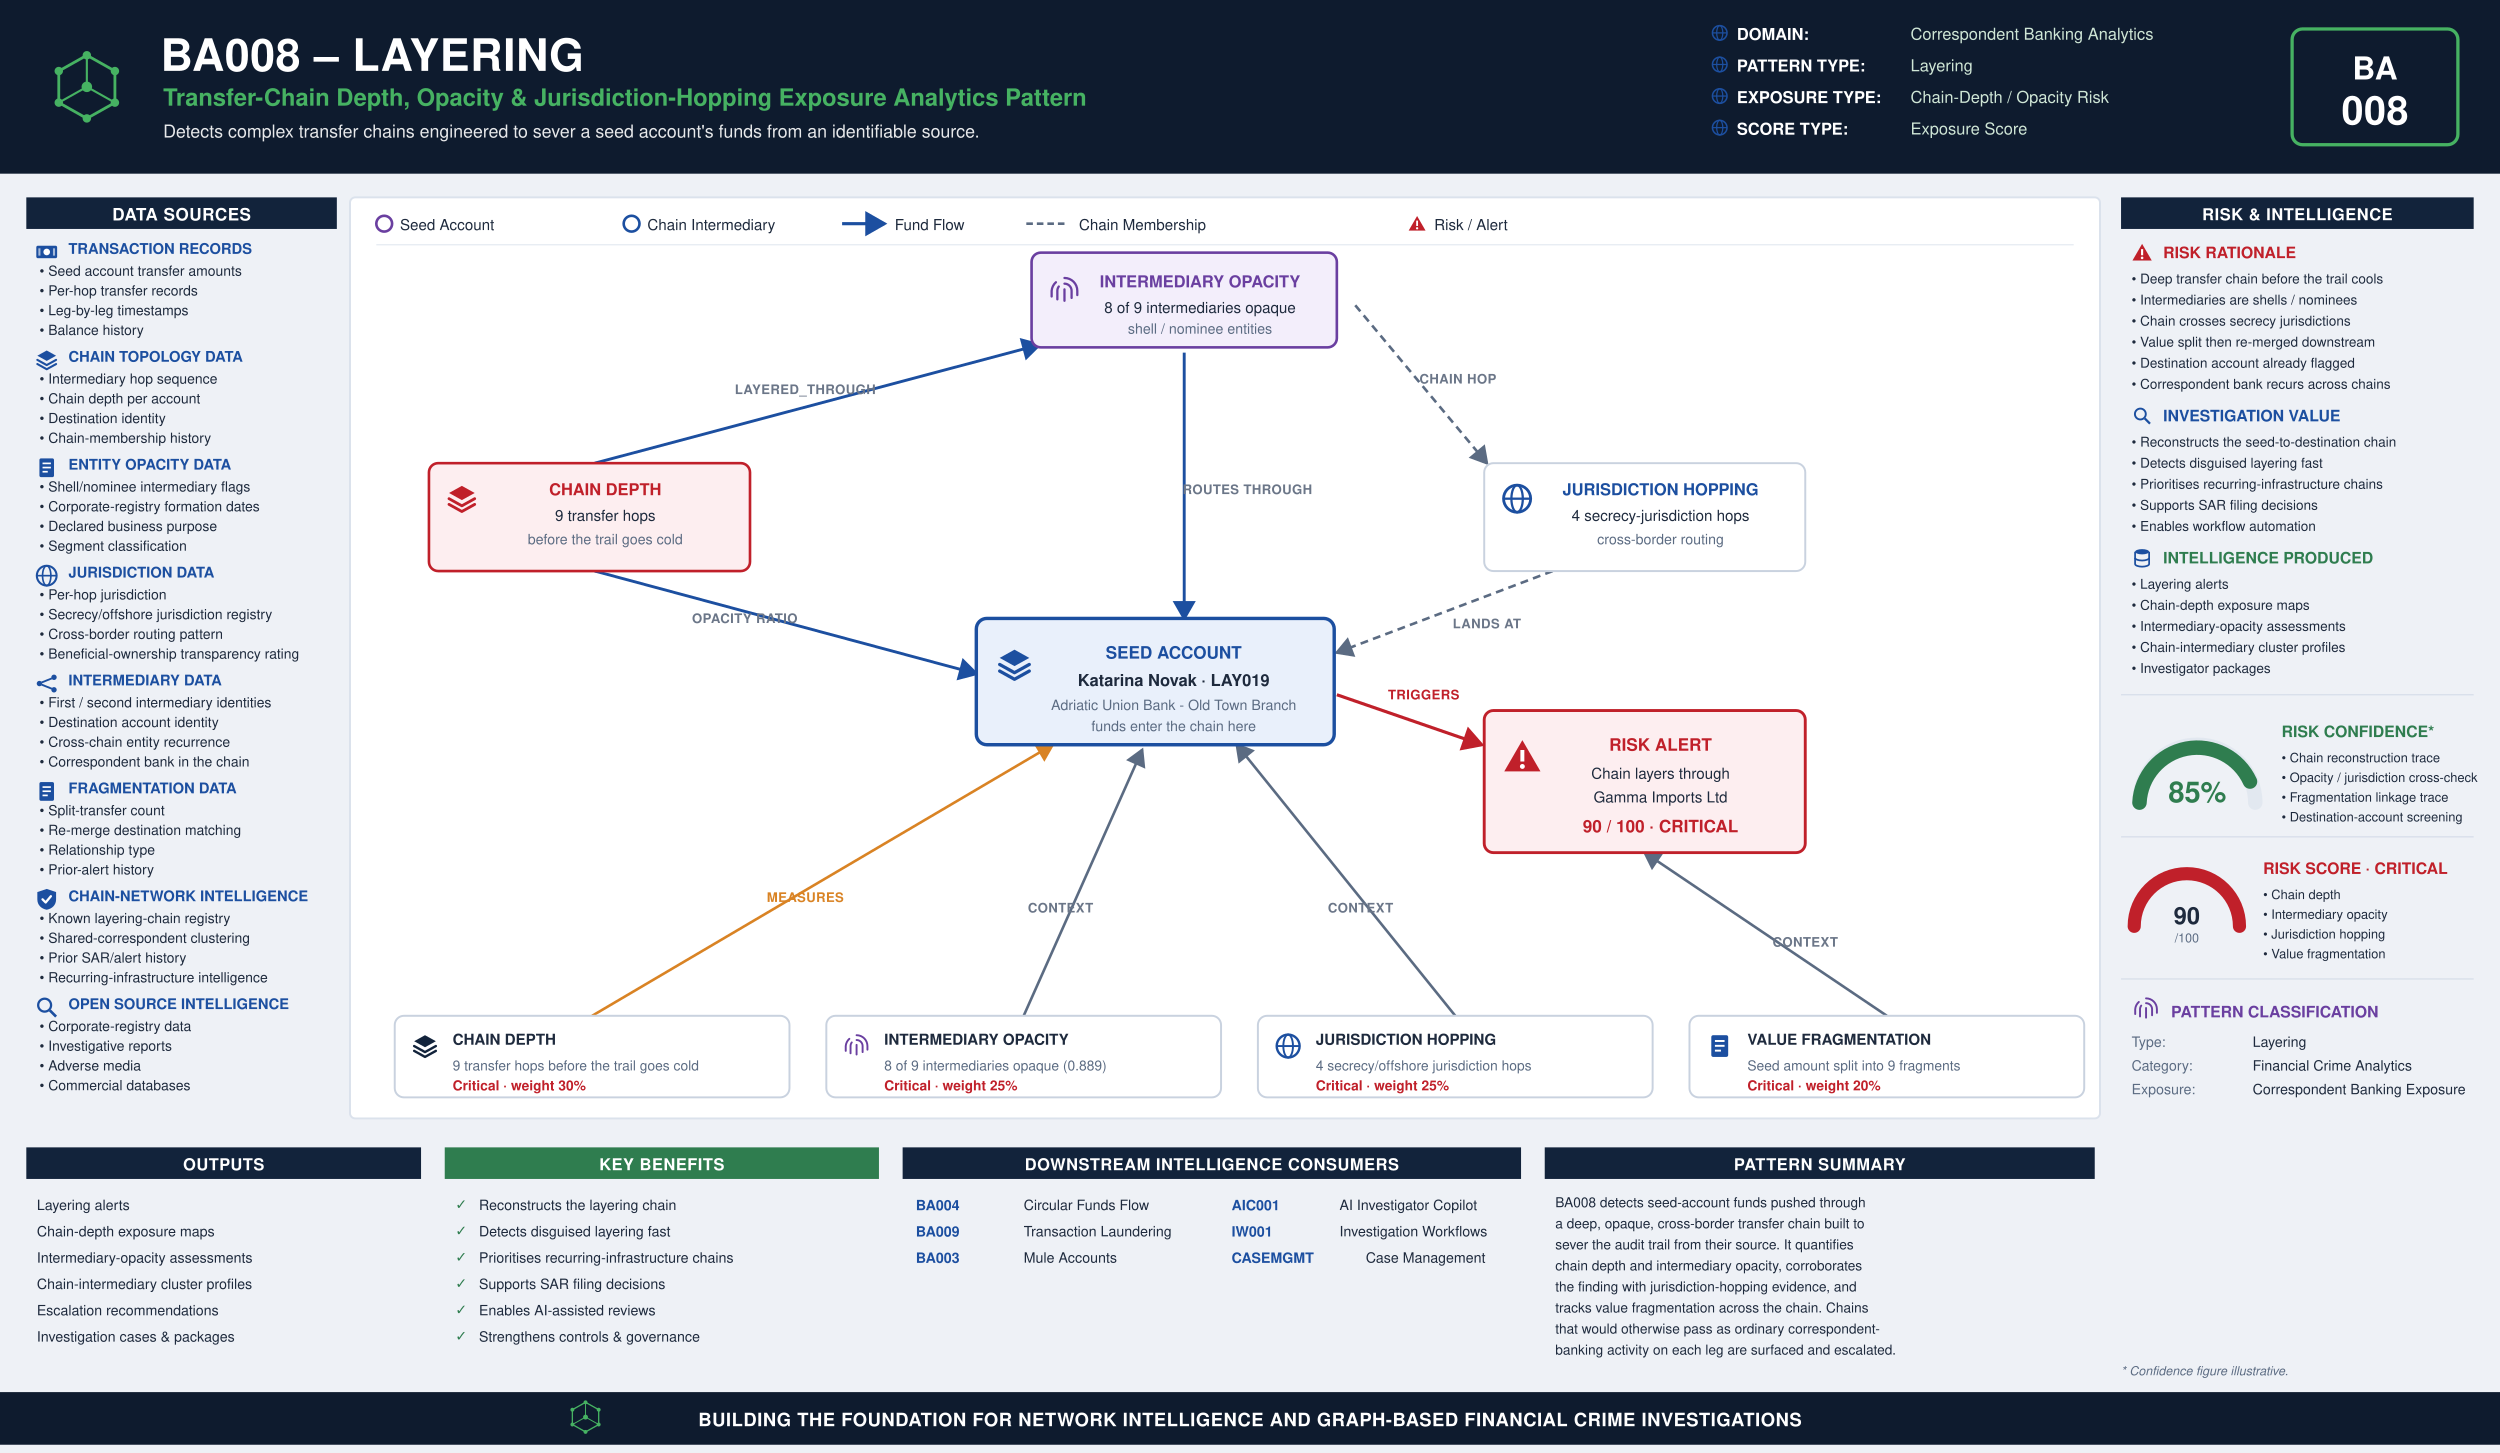
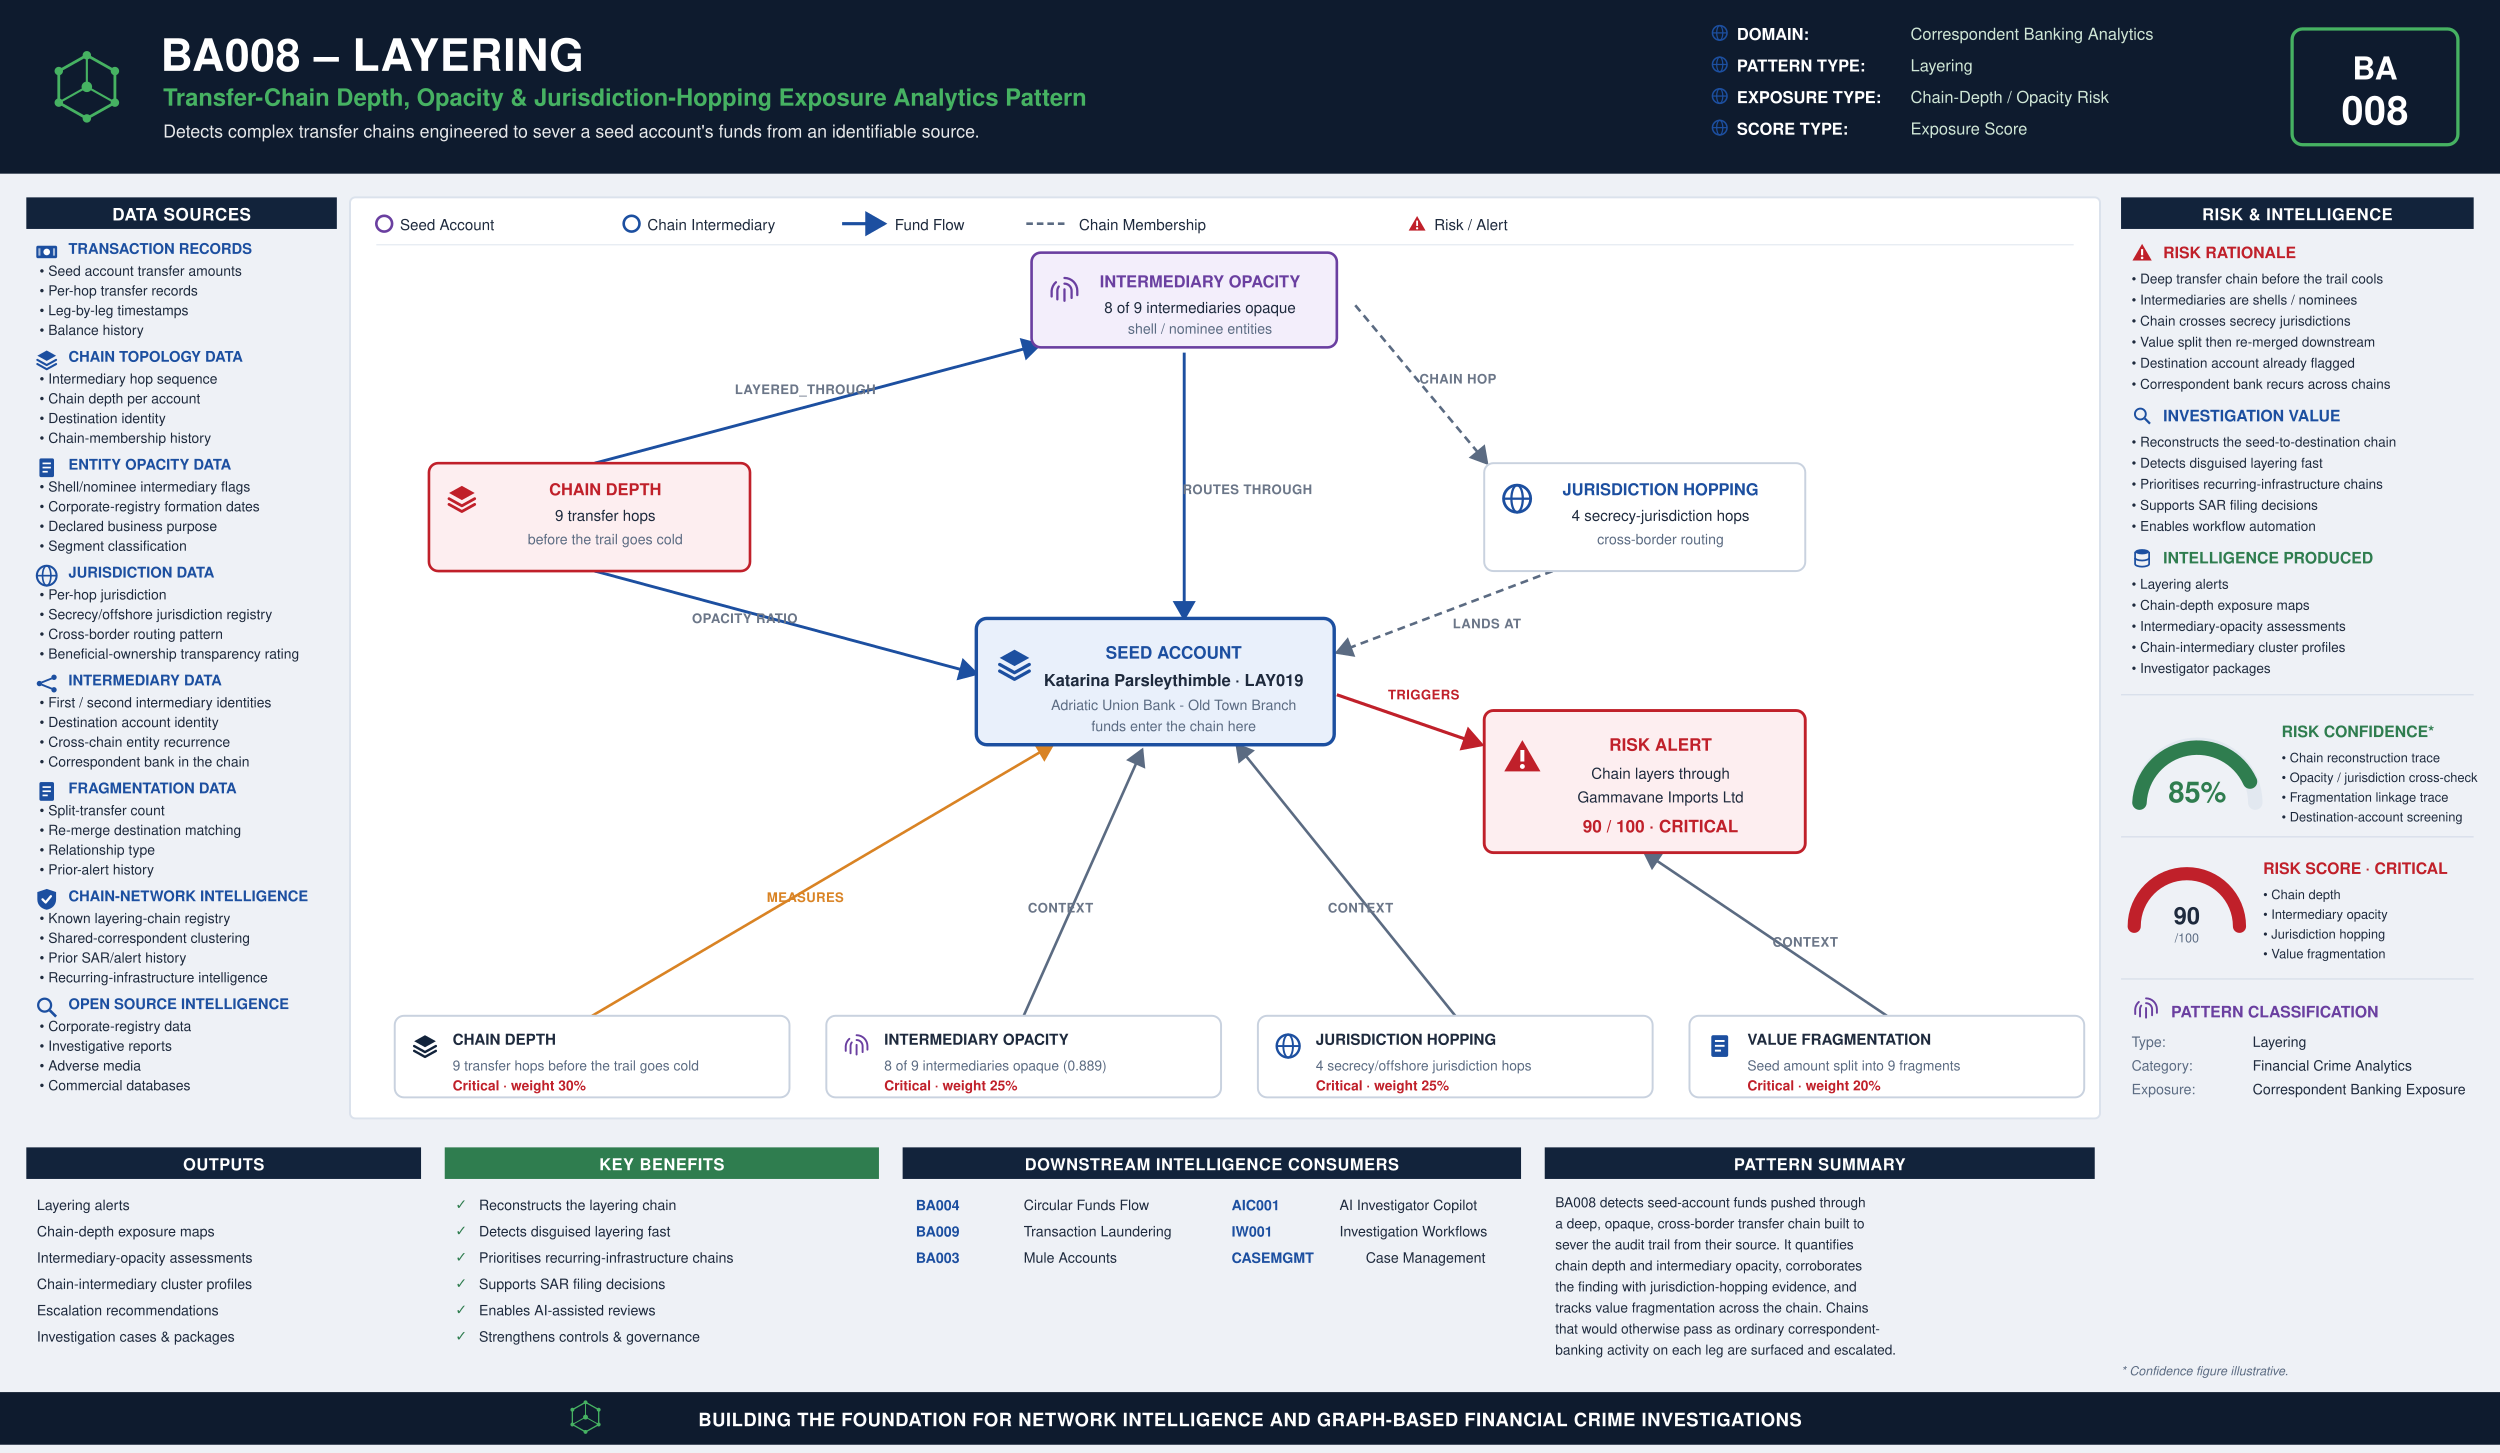
<svg xmlns="http://www.w3.org/2000/svg" viewBox="0 0 1900 1104" font-family="Helvetica, Arial, sans-serif" text-rendering="geometricPrecision">
  <defs>
    <style>
      .nvy{fill:#12233b}.grn{fill:#2f7d4f}.red{fill:#c0202a}.gold{fill:#f4a920}.pur{fill:#6a3fa0}
      .wht{fill:#ffffff}.ink{fill:#1e2a3d}.blu{fill:#1c4fa0}.sub{fill:#5b6b82}
      .hd{fill:#ffffff;font-weight:bold;letter-spacing:.4px}
      .sh{font-weight:bold;fill:#1c4fa0}.b{font-weight:bold}
      .card{fill:#ffffff;stroke:#c9d2df;stroke-width:1.5}
      .elab{fill:#6b7688;font-weight:bold;letter-spacing:.3px}
      text{dominant-baseline:middle}
    </style>
    <marker id="ar" markerWidth="9" markerHeight="9" refX="6" refY="4" orient="auto">
      <path d="M0 0l7 4L0 8z" fill="#1c4fa0" />
    </marker>
    <marker id="arR" markerWidth="9" markerHeight="9" refX="6" refY="4" orient="auto">
      <path d="M0 0l7 4L0 8z" fill="#c0202a" />
    </marker>
    <marker id="arO" markerWidth="9" markerHeight="9" refX="6" refY="4" orient="auto">
      <path d="M0 0l7 4L0 8z" fill="#d98324" />
    </marker>
    <marker id="arG" markerWidth="9" markerHeight="9" refX="6" refY="4" orient="auto">
      <path d="M0 0l7 4L0 8z" fill="#5b6b82" />
    </marker>
    <symbol id="i-globe" viewBox="0 0 24 24">
      <circle cx="12" cy="12" r="9.5" fill="none" stroke="#1c4fa0" stroke-width="2" />
      <ellipse cx="12" cy="12" rx="4" ry="9.5" fill="none" stroke="#1c4fa0" stroke-width="1.6" />
      <line x1="2.5" y1="12" x2="21.5" y2="12" stroke="#1c4fa0" stroke-width="1.6" />
    </symbol>
    <symbol id="i-doc" viewBox="0 0 24 24">
      <rect x="5" y="3" width="14" height="18" rx="1.5" fill="#1c4fa0" />
      <rect x="8" y="7" width="8" height="1.6" fill="#fff" />
      <rect x="8" y="11" width="8" height="1.6" fill="#fff" />
      <rect x="8" y="15" width="5" height="1.6" fill="#fff" />
    </symbol>
    <symbol id="i-link" viewBox="0 0 24 24">
      <circle cx="5" cy="12" r="2.6" fill="#1c4fa0" />
      <circle cx="19" cy="6" r="2.6" fill="#1c4fa0" />
      <circle cx="19" cy="18" r="2.6" fill="#1c4fa0" />
      <line x1="7" y1="11" x2="17" y2="7" stroke="#1c4fa0" stroke-width="1.8" />
      <line x1="7" y1="13" x2="17" y2="17" stroke="#1c4fa0" stroke-width="1.8" />
    </symbol>
    <symbol id="i-search" viewBox="0 0 24 24">
      <circle cx="10" cy="10" r="6.2" fill="none" stroke="#1c4fa0" stroke-width="2.2" />
      <line x1="15" y1="15" x2="21" y2="21" stroke="#1c4fa0" stroke-width="2.6" />
    </symbol>
    <symbol id="i-shield" viewBox="0 0 24 24">
      <path d="M12 2 21 5v7c0 5.5-3.8 9-9 10-5.2-1-9-4.5-9-10V5z" fill="#1c4fa0" />
      <path d="M8 12l3 3 5-6" fill="none" stroke="#fff" stroke-width="2.2" stroke-linecap="round" stroke-linejoin="round" />
    </symbol>
    <symbol id="i-alert" viewBox="0 0 24 24">
      <path d="M12 2 23 21H1z" fill="#c0202a" />
      <rect x="10.8" y="8" width="2.4" height="7" fill="#fff" />
      <circle cx="12" cy="18" r="1.5" fill="#fff" />
    </symbol>
    <symbol id="i-db" viewBox="0 0 24 24">
      <ellipse cx="12" cy="5" rx="8" ry="3" fill="#1c4fa0" />
      <path d="M4 5v14c0 1.6 3.6 3 8 3s8-1.4 8-3V5" fill="none" stroke="#1c4fa0" stroke-width="2" />
      <path d="M4 12c0 1.6 3.6 3 8 3s8-1.4 8-3" fill="none" stroke="#1c4fa0" stroke-width="2" />
    </symbol>
    <symbol id="i-fp" viewBox="0 0 24 24">
      <g fill="none" stroke="#6a3fa0" stroke-width="1.6" stroke-linecap="round">
        <path d="M12 3a9 9 0 0 1 9 9v3" />
        <path d="M6 6a9 9 0 0 0-3 6v4" />
        <path d="M12 7a5 5 0 0 1 5 5v5" />
        <path d="M8 9a5 5 0 0 0-1 3v6" />
        <path d="M12 11v8" />
      </g>
    </symbol>
    <symbol id="i-cash" viewBox="0 0 24 24">
      <rect x="2" y="6" width="20" height="12" rx="1.5" fill="currentColor" />
      <circle cx="12" cy="12" r="3.2" fill="#fff" />
      <rect x="4" y="8.5" width="2" height="7" fill="#fff" opacity=".6" />
      <rect x="18" y="8.5" width="2" height="7" fill="#fff" opacity=".6" />
    </symbol>
    <symbol id="i-bank" viewBox="0 0 24 24">
      <path d="M12 2 22 8H2z" fill="currentColor" />
      <rect x="4" y="9" width="2.4" height="10" fill="currentColor" />
      <rect x="10.8" y="9" width="2.4" height="10" fill="currentColor" />
      <rect x="17.6" y="9" width="2.4" height="10" fill="currentColor" />
      <rect x="2" y="20" width="20" height="2" fill="currentColor" />
    </symbol>
    <symbol id="i-clock" viewBox="0 0 24 24">
      <circle cx="12" cy="12" r="9.5" fill="none" stroke="currentColor" stroke-width="2" />
      <path d="M12 6v6l4 3" fill="none" stroke="currentColor" stroke-width="2" stroke-linecap="round" />
    </symbol>
    <symbol id="i-layers" viewBox="0 0 24 24">
      <path d="M12 3 21 8 12 13 3 8z" fill="currentColor" />
      <path d="M3 12 12 17 21 12" fill="none" stroke="currentColor" stroke-width="2" stroke-linecap="round" stroke-linejoin="round" />
      <path d="M3 16 12 21 21 16" fill="none" stroke="currentColor" stroke-width="2" stroke-linecap="round" stroke-linejoin="round" />
    </symbol>
    <symbol id="i-hex" viewBox="0 0 48 48">
      <g fill="none" stroke="#46b262" stroke-width="1.6">
        <path d="M24 6 40 15v18L24 42 8 33V15z" />
      </g>
      <g fill="#46b262">
        <circle cx="24" cy="6" r="2.4" />
        <circle cx="40" cy="15" r="2.4" />
        <circle cx="40" cy="33" r="2.4" />
        <circle cx="24" cy="42" r="2.4" />
        <circle cx="8" cy="33" r="2.4" />
        <circle cx="8" cy="15" r="2.4" />
        <circle cx="24" cy="24" r="3" />
      </g>
      <g stroke="#46b262" stroke-width="1.2">
        <line x1="24" y1="24" x2="24" y2="6" />
        <line x1="24" y1="24" x2="40" y2="33" />
        <line x1="24" y1="24" x2="8" y2="33" />
      </g>
    </symbol>
  </defs>
  <rect width="1900" height="1104" fill="#eef1f6" />
  <rect x="0" y="0" width="1900" height="132" fill="#0e1b2e" />
  <use href="#i-hex" x="34" y="34" width="64" height="64" />
  <text x="122" y="42" class="hd" font-size="34">BA008 – LAYERING</text>
  <text x="124" y="74" font-size="18" font-weight="bold" fill="#46b262">Transfer-Chain Depth, Opacity &amp; Jurisdiction-Hopping Exposure Analytics Pattern</text>
  <text x="124" y="100" class="wht" font-size="13.5" opacity=".9">Detects complex transfer chains engineered to sever a seed account's funds from an identifiable source.</text>
  <g font-size="12.5">
    <use href="#i-globe" x="1300" y="18" width="14" height="14" />
    <text x="1320" y="26" class="wht b">DOMAIN:</text>
    <text x="1452" y="26" fill="#cfe6d6">Correspondent Banking Analytics</text>
    <use href="#i-globe" x="1300" y="42" width="14" height="14" />
    <text x="1320" y="50" class="wht b">PATTERN TYPE:</text>
    <text x="1452" y="50" fill="#cfe6d6">Layering</text>
    <use href="#i-globe" x="1300" y="66" width="14" height="14" />
    <text x="1320" y="74" class="wht b">EXPOSURE TYPE:</text>
    <text x="1452" y="74" fill="#cfe6d6">Chain-Depth / Opacity Risk</text>
    <use href="#i-globe" x="1300" y="90" width="14" height="14" />
    <text x="1320" y="98" class="wht b">SCORE TYPE:</text>
    <text x="1452" y="98" fill="#cfe6d6">Exposure Score</text>
  </g>
  <rect x="1742" y="22" width="126" height="88" rx="8" fill="#0e1b2e" stroke="#46b262" stroke-width="2.5" />
  <text x="1805" y="52" class="hd" font-size="24" text-anchor="middle" fill="#46b262">BA</text>
  <text x="1805" y="84" class="hd" font-size="30" text-anchor="middle" fill="#46b262">008</text>
  <rect x="20" y="150" width="236" height="24" class="nvy" />
  <text x="138" y="163" class="hd" font-size="13" text-anchor="middle">DATA SOURCES</text>
  <g font-size="10.6">
    <g transform="translate(0,182)">
      <use href="#i-cash" x="26" y="0" width="19" height="19" color="#1c4fa0" />
      <text x="52" y="7" class="sh" font-size="11.2">TRANSACTION RECORDS</text>
      <text x="30" y="24" class="ink">• Seed account transfer amounts</text>
      <text x="30" y="39" class="ink">• Per-hop transfer records</text>
      <text x="30" y="54" class="ink">• Leg-by-leg timestamps</text>
      <text x="30" y="69" class="ink">• Balance history</text>
    </g>
    <g transform="translate(0,264)">
      <use href="#i-layers" x="26" y="0" width="19" height="19" color="#1c4fa0" />
      <text x="52" y="7" class="sh" font-size="11.2">CHAIN TOPOLOGY DATA</text>
      <text x="30" y="24" class="ink">• Intermediary hop sequence</text>
      <text x="30" y="39" class="ink">• Chain depth per account</text>
      <text x="30" y="54" class="ink">• Destination identity</text>
      <text x="30" y="69" class="ink">• Chain-membership history</text>
    </g>
    <g transform="translate(0,346)">
      <use href="#i-doc" x="26" y="0" width="19" height="19" />
      <text x="52" y="7" class="sh" font-size="11.2">ENTITY OPACITY DATA</text>
      <text x="30" y="24" class="ink">• Shell/nominee intermediary flags</text>
      <text x="30" y="39" class="ink">• Corporate-registry formation dates</text>
      <text x="30" y="54" class="ink">• Declared business purpose</text>
      <text x="30" y="69" class="ink">• Segment classification</text>
    </g>
    <g transform="translate(0,428)">
      <use href="#i-globe" x="26" y="0" width="19" height="19" />
      <text x="52" y="7" class="sh" font-size="11.2">JURISDICTION DATA</text>
      <text x="30" y="24" class="ink">• Per-hop jurisdiction</text>
      <text x="30" y="39" class="ink">• Secrecy/offshore jurisdiction registry</text>
      <text x="30" y="54" class="ink">• Cross-border routing pattern</text>
      <text x="30" y="69" class="ink">• Beneficial-ownership transparency rating</text>
    </g>
    <g transform="translate(0,510)">
      <use href="#i-link" x="26" y="0" width="19" height="19" />
      <text x="52" y="7" class="sh" font-size="11.2">INTERMEDIARY DATA</text>
      <text x="30" y="24" class="ink">• First / second intermediary identities</text>
      <text x="30" y="39" class="ink">• Destination account identity</text>
      <text x="30" y="54" class="ink">• Cross-chain entity recurrence</text>
      <text x="30" y="69" class="ink">• Correspondent bank in the chain</text>
    </g>
    <g transform="translate(0,592)">
      <use href="#i-doc" x="26" y="0" width="19" height="19" />
      <text x="52" y="7" class="sh" font-size="11.2">FRAGMENTATION DATA</text>
      <text x="30" y="24" class="ink">• Split-transfer count</text>
      <text x="30" y="39" class="ink">• Re-merge destination matching</text>
      <text x="30" y="54" class="ink">• Relationship type</text>
      <text x="30" y="69" class="ink">• Prior-alert history</text>
    </g>
    <g transform="translate(0,674)">
      <use href="#i-shield" x="26" y="0" width="19" height="19" />
      <text x="52" y="7" class="sh" font-size="11.2">CHAIN-NETWORK INTELLIGENCE</text>
      <text x="30" y="24" class="ink">• Known layering-chain registry</text>
      <text x="30" y="39" class="ink">• Shared-correspondent clustering</text>
      <text x="30" y="54" class="ink">• Prior SAR/alert history</text>
      <text x="30" y="69" class="ink">• Recurring-infrastructure intelligence</text>
    </g>
    <g transform="translate(0,756)">
      <use href="#i-search" x="26" y="0" width="19" height="19" />
      <text x="52" y="7" class="sh" font-size="11.2">OPEN SOURCE INTELLIGENCE</text>
      <text x="30" y="24" class="ink">• Corporate-registry data</text>
      <text x="30" y="39" class="ink">• Investigative reports</text>
      <text x="30" y="54" class="ink">• Adverse media</text>
      <text x="30" y="69" class="ink">• Commercial databases</text>
    </g>
  </g>
  <rect x="266" y="150" width="1330" height="700" rx="4" fill="#ffffff" stroke="#dbe2ec" stroke-width="1.5" />
  <g font-size="11.5" class="ink">
    <circle cx="292" cy="170" r="6" fill="none" stroke="#6a3fa0" stroke-width="2" />
    <text x="304" y="171">Seed Account</text>
    <circle cx="480" cy="170" r="6" fill="none" stroke="#1c4fa0" stroke-width="2" />
    <text x="492" y="171">Chain Intermediary</text>
    <line x1="640" y1="170" x2="672" y2="170" stroke="#1c4fa0" stroke-width="2.4" marker-end="url(#ar)" />
    <text x="680" y="171">Fund Flow</text>
    <line x1="780" y1="170" x2="812" y2="170" stroke="#5b6b82" stroke-width="2" stroke-dasharray="5 3" />
    <text x="820" y="171">Chain Membership</text>
    <use href="#i-alert" x="1070" y="163" width="14" height="14" />
    <text x="1090" y="171">Risk / Alert</text>
  </g>
  <line x1="286" y1="186" x2="1576" y2="186" stroke="#e6ebf2" />
  <g fill="none">
    <path d="M452 352 L790 262" stroke="#1c4fa0" stroke-width="2.2" marker-end="url(#ar)" />
    <path d="M1030 232 L1130 352" stroke="#5b6b82" stroke-width="2" stroke-dasharray="6 4" marker-end="url(#arG)" />
    <path d="M900 268 L900 470" stroke="#1c4fa0" stroke-width="2.2" marker-end="url(#ar)" />
    <path d="M1180 434 L1016 496" stroke="#5b6b82" stroke-width="2" stroke-dasharray="6 4" marker-end="url(#arG)" />
    <path d="M452 434 L742 512" stroke="#1c4fa0" stroke-width="2.2" marker-end="url(#ar)" />
    <path d="M1016 528 L1126 566" stroke="#c0202a" stroke-width="2.4" marker-end="url(#arR)" />
    <path d="M450 772 L800 566" stroke="#d98324" stroke-width="2" marker-end="url(#arO)" />
    <path d="M778 772 L868 570" stroke="#5b6b82" stroke-width="2" marker-end="url(#arG)" />
    <path d="M1106 772 L940 566" stroke="#5b6b82" stroke-width="2" marker-end="url(#arG)" />
    <path d="M1434 772 L1250 648" stroke="#5b6b82" stroke-width="2" marker-end="url(#arG)" />
  </g>
  <g font-size="10" class="elab" text-anchor="middle">
    <text x="612" y="296">LAYERED_THROUGH</text>
    <text x="1108" y="288" fill="#6b7688">CHAIN HOP</text>
    <text x="948" y="372">ROUTES THROUGH</text>
    <text x="1130" y="474" fill="#6b7688">LANDS AT</text>
    <text x="566" y="470">OPACITY RATIO</text>
    <text x="1082" y="528" fill="#c0202a">TRIGGERS</text>
    <text x="612" y="682" fill="#d98324">MEASURES</text>
    <text x="806" y="690">CONTEXT</text>
    <text x="1034" y="690">CONTEXT</text>
    <text x="1372" y="716">CONTEXT</text>
  </g>
  <g>
    <rect x="326" y="352" width="244" height="82" rx="7" fill="#fdeef0" stroke="#c0202a" stroke-width="2" />
    <use href="#i-layers" x="338" y="366" width="26" height="26" color="#c0202a" />
    <text x="460" y="372" class="red b" font-size="12.5" text-anchor="middle">CHAIN DEPTH</text>
    <text x="460" y="392" class="ink" font-size="11.5" text-anchor="middle">9 transfer hops</text>
    <text x="460" y="410" class="sub" font-size="10.8" text-anchor="middle">before the trail goes cold</text>
  </g>
  <g>
    <rect x="784" y="192" width="232" height="72" rx="7" fill="#f3eefb" stroke="#6a3fa0" stroke-width="2" />
    <use href="#i-fp" x="796" y="208" width="26" height="26" />
    <text x="912" y="214" class="pur b" font-size="12.5" text-anchor="middle">INTERMEDIARY OPACITY</text>
    <text x="912" y="234" class="ink" font-size="11.5" text-anchor="middle">8 of 9 intermediaries opaque</text>
    <text x="912" y="250" class="sub" font-size="10.8" text-anchor="middle">shell / nominee entities</text>
  </g>
  <g>
    <rect x="1128" y="352" width="244" height="82" rx="7" class="card" />
    <use href="#i-globe" x="1140" y="366" width="26" height="26" color="#1c4fa0" />
    <text x="1262" y="372" class="blu b" font-size="12.5" text-anchor="middle">JURISDICTION HOPPING</text>
    <text x="1262" y="392" class="ink" font-size="11.5" text-anchor="middle">4 secrecy-jurisdiction hops</text>
    <text x="1262" y="410" class="sub" font-size="10.8" text-anchor="middle">cross-border routing</text>
  </g>
  <g>
    <rect x="742" y="470" width="272" height="96" rx="8" fill="#e9f0fb" stroke="#1c4fa0" stroke-width="2.6" />
    <use href="#i-layers" x="756" y="490" width="30" height="30" color="#1c4fa0" />
    <text x="892" y="496" class="blu b" font-size="13" text-anchor="middle">SEED ACCOUNT</text>
-     <text x="892" y="517" class="ink b" font-size="12.5" text-anchor="middle">Katarina Novak · LAY019</text>
+     <text x="892" y="517" class="ink b" font-size="12.5" text-anchor="middle">Katarina Parsleythimble · LAY019</text>
    <text x="892" y="536" class="sub" font-size="10.8" text-anchor="middle">Adriatic Union Bank - Old Town Branch</text>
    <text x="892" y="552" class="sub" font-size="10.8" text-anchor="middle">funds enter the chain here</text>
  </g>
  <g>
    <rect x="1128" y="540" width="244" height="108" rx="7" fill="#fdeef0" stroke="#c0202a" stroke-width="2.2" />
    <use href="#i-alert" x="1142" y="560" width="30" height="30" />
    <text x="1262" y="566" class="red b" font-size="13" text-anchor="middle">RISK ALERT</text>
    <text x="1262" y="588" class="ink" font-size="11.5" text-anchor="middle">Chain layers through</text>
-     <text x="1262" y="606" class="ink" font-size="11.5" text-anchor="middle">Gamma Imports Ltd</text>
+     <text x="1262" y="606" class="ink" font-size="11.5" text-anchor="middle">Gammavane Imports Ltd</text>
    <text x="1262" y="628" class="red b" font-size="13" text-anchor="middle">90 / 100 · CRITICAL</text>
  </g>
  <g>
    <rect x="300" y="772" width="300" height="62" rx="7" class="card" />
    <use href="#i-layers" x="312" y="784" width="22" height="22" color="#12233b" />
    <text x="344" y="790" class="ink b" font-size="11.5">CHAIN DEPTH</text>
    <text x="344" y="810" class="sub" font-size="10.5">9 transfer hops before the trail goes cold</text>
    <text x="344" y="825" class="red b" font-size="10.5">Critical · weight 30%</text>
    <rect x="628" y="772" width="300" height="62" rx="7" class="card" />
    <use href="#i-fp" x="640" y="784" width="22" height="22" />
    <text x="672" y="790" class="ink b" font-size="11.5">INTERMEDIARY OPACITY</text>
    <text x="672" y="810" class="sub" font-size="10.5">8 of 9 intermediaries opaque (0.889)</text>
    <text x="672" y="825" class="red b" font-size="10.5">Critical · weight 25%</text>
    <rect x="956" y="772" width="300" height="62" rx="7" class="card" />
    <use href="#i-globe" x="968" y="784" width="22" height="22" />
    <text x="1000" y="790" class="ink b" font-size="11.5">JURISDICTION HOPPING</text>
    <text x="1000" y="810" class="sub" font-size="10.5">4 secrecy/offshore jurisdiction hops</text>
    <text x="1000" y="825" class="red b" font-size="10.5">Critical · weight 25%</text>
    <rect x="1284" y="772" width="300" height="62" rx="7" class="card" />
    <use href="#i-doc" x="1296" y="784" width="22" height="22" />
    <text x="1328" y="790" class="ink b" font-size="11.5">VALUE FRAGMENTATION</text>
    <text x="1328" y="810" class="sub" font-size="10.5">Seed amount split into 9 fragments</text>
    <text x="1328" y="825" class="red b" font-size="10.5">Critical · weight 20%</text>
  </g>
  <rect x="1612" y="150" width="268" height="24" class="nvy" />
  <text x="1746" y="163" class="hd" font-size="12.5" text-anchor="middle">RISK &amp; INTELLIGENCE</text>
  <g font-size="10.3">
    <use href="#i-alert" x="1620" y="184" width="16" height="16" />
    <text x="1644" y="192" class="red b" font-size="12">RISK RATIONALE</text>
    <g class="ink">
      <text x="1620" y="212">• Deep transfer chain before the trail cools</text>
      <text x="1620" y="228">• Intermediaries are shells / nominees</text>
      <text x="1620" y="244">• Chain crosses secrecy jurisdictions</text>
      <text x="1620" y="260">• Value split then re-merged downstream</text>
      <text x="1620" y="276">• Destination account already flagged</text>
      <text x="1620" y="292">• Correspondent bank recurs across chains</text>
    </g>
    <use href="#i-search" x="1620" y="308" width="16" height="16" />
    <text x="1644" y="316" class="blu b" font-size="12">INVESTIGATION VALUE</text>
    <g class="ink">
      <text x="1620" y="336">• Reconstructs the seed-to-destination chain</text>
      <text x="1620" y="352">• Detects disguised layering fast</text>
      <text x="1620" y="368">• Prioritises recurring-infrastructure chains</text>
      <text x="1620" y="384">• Supports SAR filing decisions</text>
      <text x="1620" y="400">• Enables workflow automation</text>
    </g>
    <use href="#i-db" x="1620" y="416" width="16" height="16" />
    <text x="1644" y="424" class="grn b" font-size="12">INTELLIGENCE PRODUCED</text>
    <g class="ink">
      <text x="1620" y="444">• Layering alerts</text>
      <text x="1620" y="460">• Chain-depth exposure maps</text>
      <text x="1620" y="476">• Intermediary-opacity assessments</text>
      <text x="1620" y="492">• Chain-intermediary cluster profiles</text>
      <text x="1620" y="508">• Investigator packages</text>
    </g>
  </g>
  <line x1="1612" y1="528" x2="1880" y2="528" stroke="#d7deea" />
  <path d="M1626 610 A44 44 0 0 1 1714 610" fill="none" stroke="#e2e8f0" stroke-width="11" stroke-linecap="round" />
  <path d="M1626 610 A44 44 0 0 1 1710 594" fill="none" stroke="#2f7d4f" stroke-width="11" stroke-linecap="round" />
  <text x="1670" y="602" class="grn b" font-size="22" text-anchor="middle">85%</text>
  <text x="1734" y="556" class="grn b" font-size="12">RISK CONFIDENCE*</text>
  <g font-size="9.8" class="ink">
    <text x="1734" y="576">• Chain reconstruction trace</text>
    <text x="1734" y="591">• Opacity / jurisdiction cross-check</text>
    <text x="1734" y="606">• Fragmentation linkage trace</text>
    <text x="1734" y="621">• Destination-account screening</text>
  </g>
  <line x1="1612" y1="636" x2="1880" y2="636" stroke="#d7deea" />
  <path d="M1622 704 A40 40 0 0 1 1702 704" fill="none" stroke="#c0202a" stroke-width="10" stroke-linecap="round" />
  <text x="1662" y="696" class="ink b" font-size="18" text-anchor="middle">90</text>
  <text x="1662" y="713" class="sub" font-size="9.5" text-anchor="middle">/100</text>
  <text x="1720" y="660" class="red b" font-size="12">RISK SCORE · CRITICAL</text>
  <g font-size="9.8" class="ink">
    <text x="1720" y="680">• Chain depth</text>
    <text x="1720" y="695">• Intermediary opacity</text>
    <text x="1720" y="710">• Jurisdiction hopping</text>
    <text x="1720" y="725">• Value fragmentation</text>
  </g>
  <line x1="1612" y1="744" x2="1880" y2="744" stroke="#d7deea" />
  <use href="#i-fp" x="1620" y="756" width="22" height="22" />
  <text x="1650" y="769" class="pur b" font-size="12">PATTERN CLASSIFICATION</text>
  <g font-size="10.8">
    <text x="1620" y="792" class="sub">Type:</text>
    <text x="1712" y="792" class="ink">Layering</text>
    <text x="1620" y="810" class="sub">Category:</text>
    <text x="1712" y="810" class="ink">Financial Crime Analytics</text>
    <text x="1620" y="828" class="sub">Exposure:</text>
    <text x="1712" y="828" class="ink">Correspondent Banking Exposure</text>
  </g>
  <g transform="translate(20,872)">
    <rect x="0" y="0" width="300" height="24" class="nvy" />
    <text x="150" y="13" class="hd" font-size="12.5" text-anchor="middle">OUTPUTS</text>
    <g font-size="10.8" class="ink">
      <text x="8" y="44">Layering alerts</text>
      <text x="8" y="64">Chain-depth exposure maps</text>
      <text x="8" y="84">Intermediary-opacity assessments</text>
      <text x="8" y="104">Chain-intermediary cluster profiles</text>
      <text x="8" y="124">Escalation recommendations</text>
      <text x="8" y="144">Investigation cases &amp; packages</text>
    </g>
  </g>
  <g transform="translate(338,872)">
    <rect x="0" y="0" width="330" height="24" class="grn" />
    <text x="165" y="13" class="hd" font-size="12.5" text-anchor="middle">KEY BENEFITS</text>
    <g font-size="10.8" class="ink">
      <g fill="#2f7d4f" font-weight="bold">
        <text x="8" y="44">✓</text>
        <text x="8" y="64">✓</text>
        <text x="8" y="84">✓</text>
        <text x="8" y="104">✓</text>
        <text x="8" y="124">✓</text>
        <text x="8" y="144">✓</text>
      </g>
      <text x="26" y="44">Reconstructs the layering chain</text>
      <text x="26" y="64">Detects disguised layering fast</text>
      <text x="26" y="84">Prioritises recurring-infrastructure chains</text>
      <text x="26" y="104">Supports SAR filing decisions</text>
      <text x="26" y="124">Enables AI-assisted reviews</text>
      <text x="26" y="144">Strengthens controls &amp; governance</text>
    </g>
  </g>
  <g transform="translate(686,872)">
    <rect x="0" y="0" width="470" height="24" class="nvy" />
    <text x="235" y="13" class="hd" font-size="12.5" text-anchor="middle">DOWNSTREAM INTELLIGENCE CONSUMERS</text>
    <g font-size="10.8">
      <text x="10" y="44" class="sh">BA004</text>
      <text x="92" y="44" class="ink">Circular Funds Flow</text>
      <text x="10" y="64" class="sh">BA009</text>
      <text x="92" y="64" class="ink">Transaction Laundering</text>
      <text x="10" y="84" class="sh">BA003</text>
      <text x="92" y="84" class="ink">Mule Accounts</text>
      <text x="250" y="44" class="sh">AIC001</text>
      <text x="332" y="44" class="ink">AI Investigator Copilot</text>
      <text x="250" y="64" class="sh">IW001</text>
      <text x="332" y="64" class="ink">Investigation Workflows</text>
      <text x="250" y="84" class="sh">CASEMGMT</text>
      <text x="352" y="84" class="ink">Case Management</text>
    </g>
  </g>
  <g transform="translate(1174,872)">
    <rect x="0" y="0" width="418" height="24" class="nvy" />
    <text x="209" y="13" class="hd" font-size="12.5" text-anchor="middle">PATTERN SUMMARY</text>
    <g font-size="10.4" class="ink">
      <text x="8" y="42">BA008 detects seed-account funds pushed through</text>
      <text x="8" y="58">a deep, opaque, cross-border transfer chain built to</text>
      <text x="8" y="74">sever the audit trail from their source. It quantifies</text>
      <text x="8" y="90">chain depth and intermediary opacity, corroborates</text>
      <text x="8" y="106">the finding with jurisdiction-hopping evidence, and</text>
      <text x="8" y="122">tracks value fragmentation across the chain. Chains</text>
      <text x="8" y="138">that would otherwise pass as ordinary correspondent-</text>
      <text x="8" y="154">banking activity on each leg are surfaced and escalated.</text>
    </g>
  </g>
  <text x="1612" y="1042" class="sub" font-size="9.5" font-style="italic">* Confidence figure illustrative.</text>
  <rect x="0" y="1058" width="1900" height="40" fill="#0e1b2e" />
  <use href="#i-hex" x="430" y="1062" width="30" height="30" />
  <text x="950" y="1079" class="hd" font-size="14" text-anchor="middle">BUILDING THE FOUNDATION FOR NETWORK INTELLIGENCE AND GRAPH-BASED FINANCIAL CRIME INVESTIGATIONS</text>
</svg>
